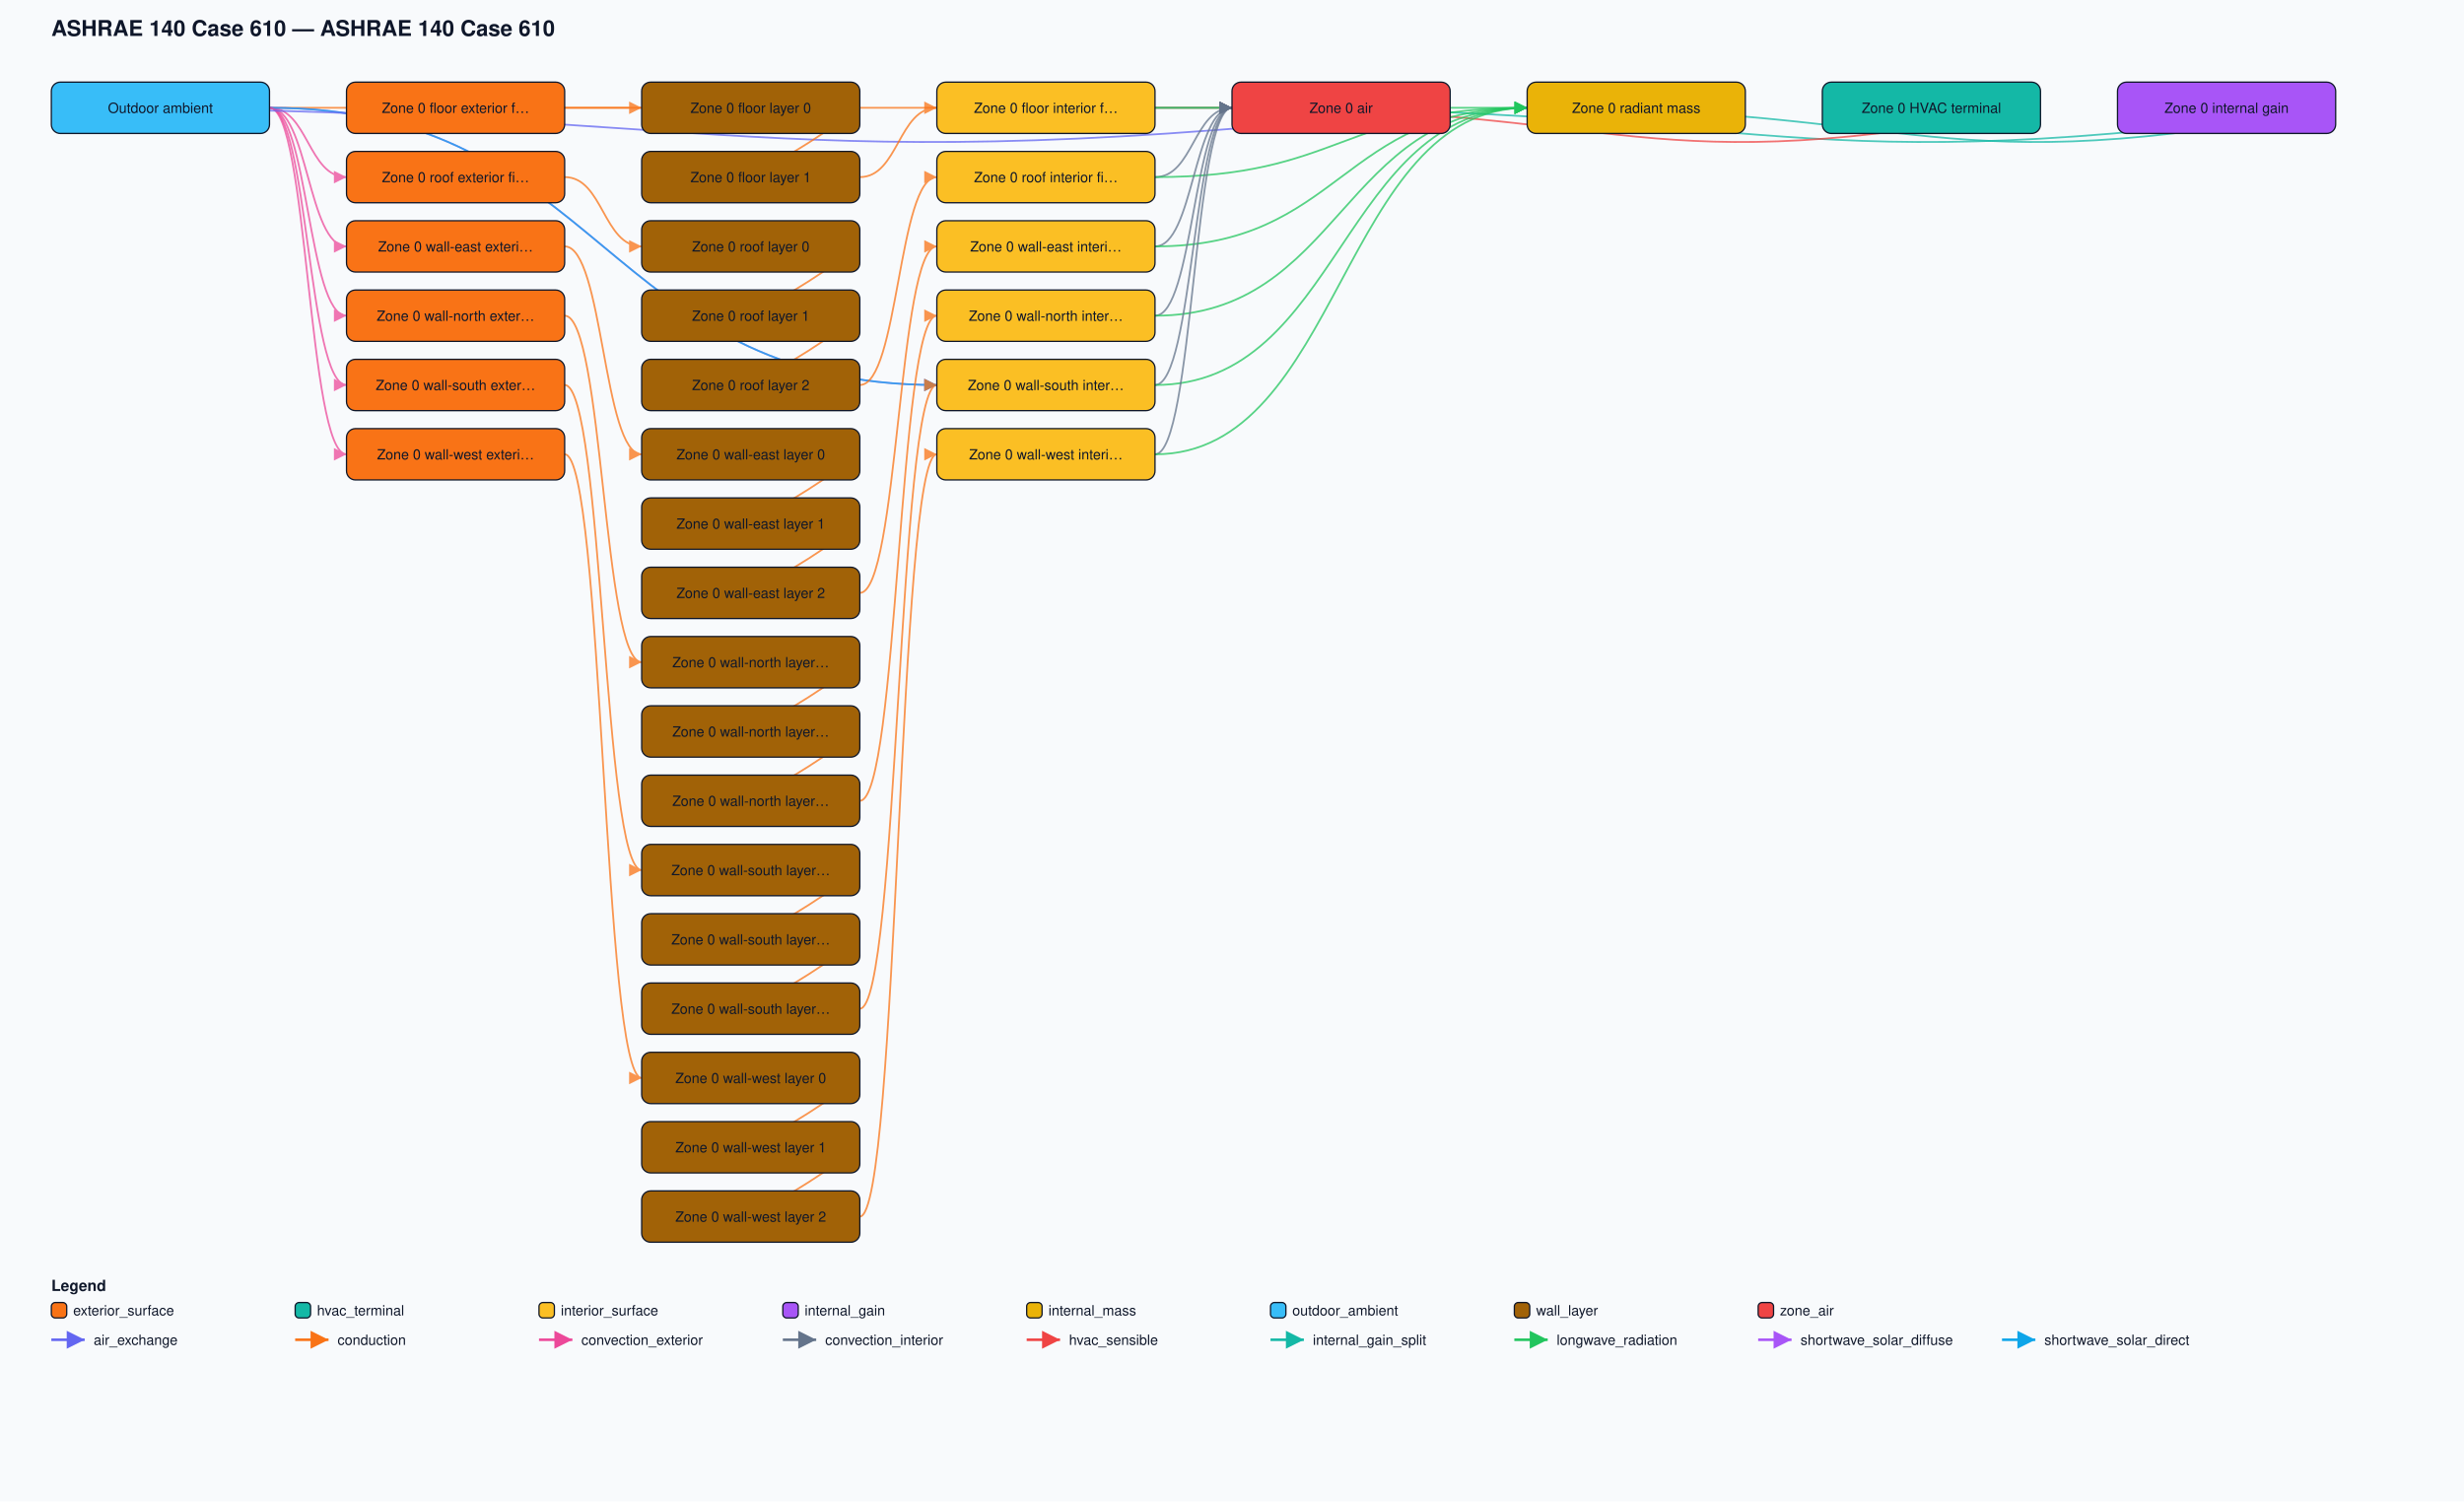
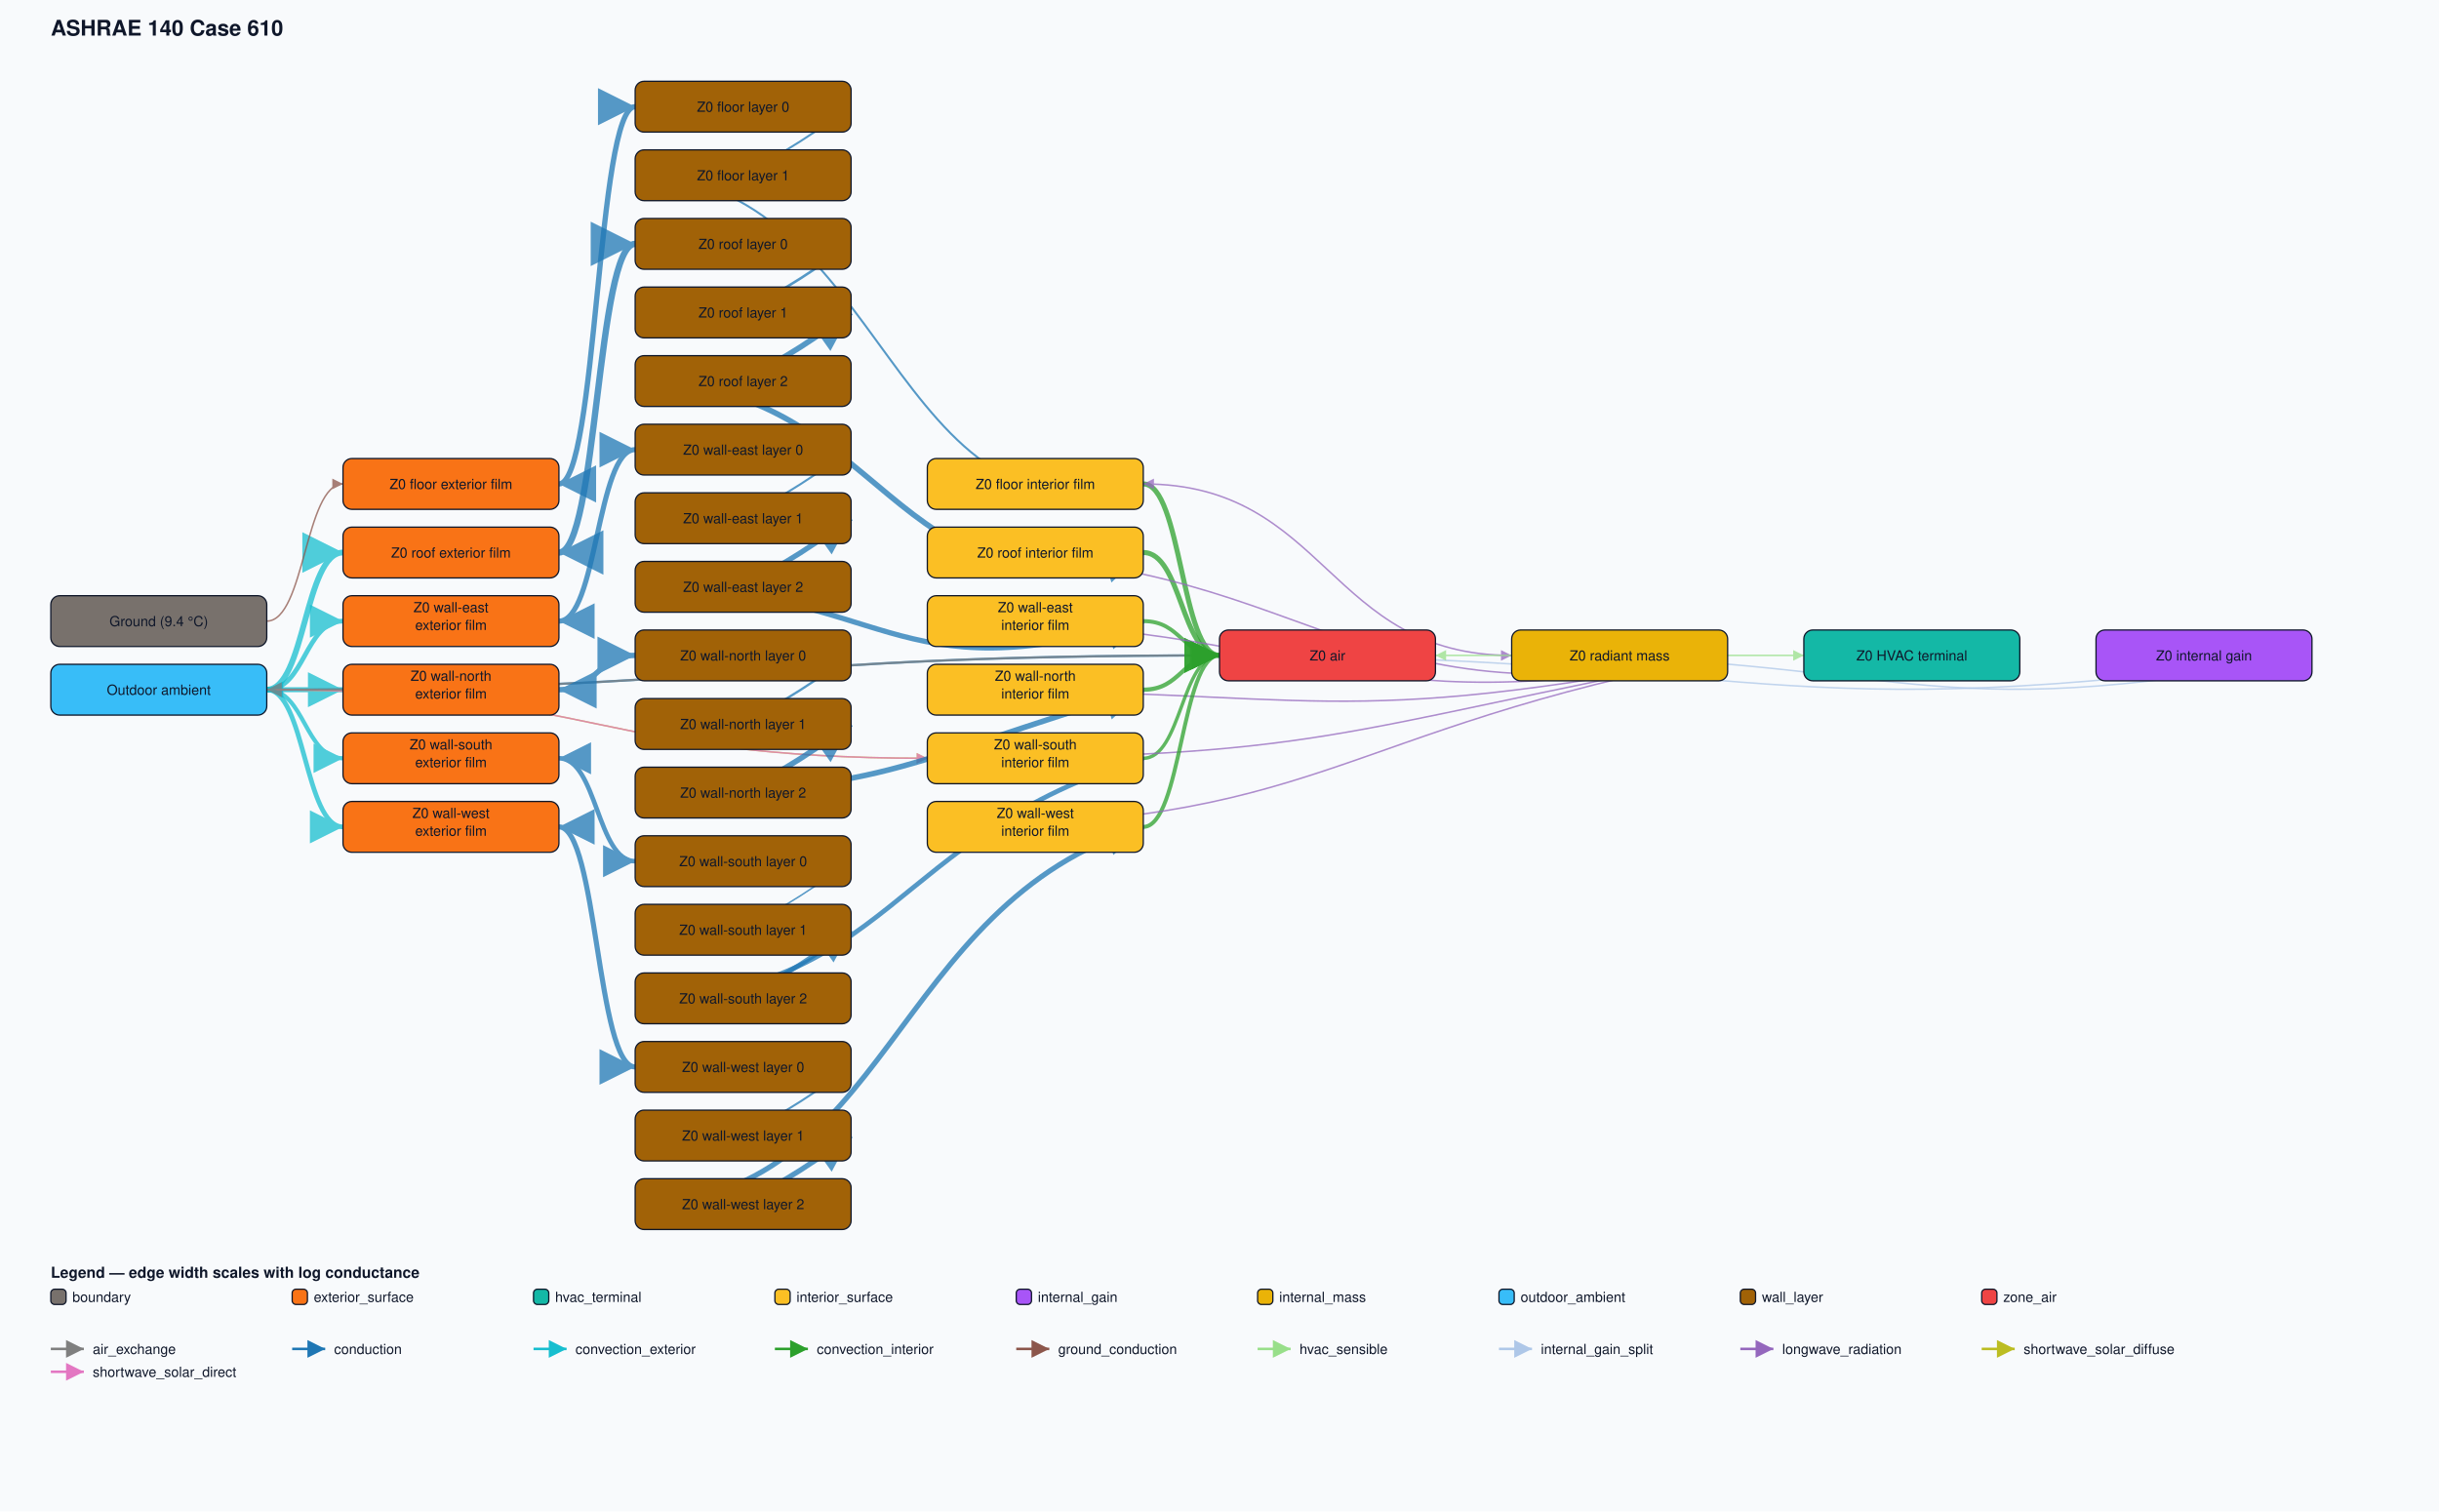
- <svg xmlns="http://www.w3.org/2000/svg" width="1920" height="1170" viewBox="0 0 1920 1170" font-family="Helvetica,Arial,sans-serif">
-   <rect width="1920" height="1170" fill="#f8fafc" />
-   <text x="40" y="28" font-size="17" font-weight="bold" fill="#0f172a">ASHRAE 140 Case 610 — ASHRAE 140 Case 610</text>
+ <svg xmlns="http://www.w3.org/2000/svg" width="1920" height="1190" viewBox="0 0 1920 1190" font-family="Helvetica,Arial,sans-serif" role="img">
+   <rect width="1920" height="1190" fill="#f8fafc" />
+   <text x="40" y="28" font-size="17" font-weight="bold" fill="#0f172a">ASHRAE 140 Case 610</text>
  <defs>
    <marker id="arrow0" viewBox="0 0 10 10" refX="10" refY="5" markerWidth="7" markerHeight="7" orient="auto-start-reverse">
-       <path d="M 0 0 L 10 5 L 0 10 z" fill="#0ea5e9" />
+       <path d="M 0 0 L 10 5 L 0 10 z" fill="#7f7f7f" />
    </marker>
    <marker id="arrow1" viewBox="0 0 10 10" refX="10" refY="5" markerWidth="7" markerHeight="7" orient="auto-start-reverse">
-       <path d="M 0 0 L 10 5 L 0 10 z" fill="#f97316" />
+       <path d="M 0 0 L 10 5 L 0 10 z" fill="#1f77b4" />
    </marker>
    <marker id="arrow2" viewBox="0 0 10 10" refX="10" refY="5" markerWidth="7" markerHeight="7" orient="auto-start-reverse">
-       <path d="M 0 0 L 10 5 L 0 10 z" fill="#22c55e" />
+       <path d="M 0 0 L 10 5 L 0 10 z" fill="#17becf" />
    </marker>
    <marker id="arrow3" viewBox="0 0 10 10" refX="10" refY="5" markerWidth="7" markerHeight="7" orient="auto-start-reverse">
-       <path d="M 0 0 L 10 5 L 0 10 z" fill="#a855f7" />
+       <path d="M 0 0 L 10 5 L 0 10 z" fill="#2ca02c" />
    </marker>
    <marker id="arrow4" viewBox="0 0 10 10" refX="10" refY="5" markerWidth="7" markerHeight="7" orient="auto-start-reverse">
-       <path d="M 0 0 L 10 5 L 0 10 z" fill="#ef4444" />
+       <path d="M 0 0 L 10 5 L 0 10 z" fill="#8c564b" />
    </marker>
    <marker id="arrow5" viewBox="0 0 10 10" refX="10" refY="5" markerWidth="7" markerHeight="7" orient="auto-start-reverse">
-       <path d="M 0 0 L 10 5 L 0 10 z" fill="#eab308" />
+       <path d="M 0 0 L 10 5 L 0 10 z" fill="#98df8a" />
    </marker>
    <marker id="arrow6" viewBox="0 0 10 10" refX="10" refY="5" markerWidth="7" markerHeight="7" orient="auto-start-reverse">
-       <path d="M 0 0 L 10 5 L 0 10 z" fill="#14b8a6" />
+       <path d="M 0 0 L 10 5 L 0 10 z" fill="#aec7e8" />
    </marker>
    <marker id="arrow7" viewBox="0 0 10 10" refX="10" refY="5" markerWidth="7" markerHeight="7" orient="auto-start-reverse">
-       <path d="M 0 0 L 10 5 L 0 10 z" fill="#ec4899" />
+       <path d="M 0 0 L 10 5 L 0 10 z" fill="#9467bd" />
    </marker>
    <marker id="arrow8" viewBox="0 0 10 10" refX="10" refY="5" markerWidth="7" markerHeight="7" orient="auto-start-reverse">
-       <path d="M 0 0 L 10 5 L 0 10 z" fill="#6366f1" />
+       <path d="M 0 0 L 10 5 L 0 10 z" fill="#bcbd22" />
    </marker>
    <marker id="arrow9" viewBox="0 0 10 10" refX="10" refY="5" markerWidth="7" markerHeight="7" orient="auto-start-reverse">
-       <path d="M 0 0 L 10 5 L 0 10 z" fill="#64748b" />
+       <path d="M 0 0 L 10 5 L 0 10 z" fill="#e377c2" />
    </marker>
  </defs>
-   <path d="M 210 84 C 585.0 84, 585.0 84, 960 84" fill="none" stroke="#f97316" stroke-width="1.4" opacity="0.75" marker-end="url(#arrow1)" />
-   <path d="M 210 84 C 240.0 84, 240.0 138, 270 138" fill="none" stroke="#ec4899" stroke-width="1.4" opacity="0.75" marker-end="url(#arrow7)" />
-   <path d="M 210 84 C 240.0 84, 240.0 192, 270 192" fill="none" stroke="#ec4899" stroke-width="1.4" opacity="0.75" marker-end="url(#arrow7)" />
-   <path d="M 210 84 C 240.0 84, 240.0 246, 270 246" fill="none" stroke="#ec4899" stroke-width="1.4" opacity="0.75" marker-end="url(#arrow7)" />
-   <path d="M 210 84 C 240.0 84, 240.0 300, 270 300" fill="none" stroke="#ec4899" stroke-width="1.4" opacity="0.75" marker-end="url(#arrow7)" />
-   <path d="M 210 84 C 470.0 84, 470.0 300, 730 300" fill="none" stroke="#a855f7" stroke-width="1.4" opacity="0.75" marker-end="url(#arrow3)" />
-   <path d="M 210 84 C 470.0 84, 470.0 300, 730 300" fill="none" stroke="#0ea5e9" stroke-width="1.4" opacity="0.75" marker-end="url(#arrow0)" />
-   <path d="M 210 84 C 240.0 84, 240.0 354, 270 354" fill="none" stroke="#ec4899" stroke-width="1.4" opacity="0.75" marker-end="url(#arrow7)" />
-   <path d="M 1130 84 C 585.0 144, 585.0 84, 40 84" fill="none" stroke="#6366f1" stroke-width="1.4" opacity="0.75" marker-end="url(#arrow8)" />
-   <path d="M 440 84 C 470.0 84, 470.0 84, 500 84" fill="none" stroke="#f97316" stroke-width="1.4" opacity="0.75" marker-end="url(#arrow1)" />
-   <path d="M 900 84 C 930.0 84, 930.0 84, 960 84" fill="none" stroke="#64748b" stroke-width="1.4" opacity="0.75" marker-end="url(#arrow9)" />
-   <path d="M 900 84 C 1045.0 84, 1045.0 84, 1190 84" fill="none" stroke="#22c55e" stroke-width="1.4" opacity="0.75" marker-end="url(#arrow2)" />
-   <path d="M 670 84 C 585.0 144, 585.0 138, 500 138" fill="none" stroke="#f97316" stroke-width="1.4" opacity="0.75" marker-end="url(#arrow1)" />
-   <path d="M 670 138 C 700.0 138, 700.0 84, 730 84" fill="none" stroke="#f97316" stroke-width="1.4" opacity="0.75" marker-end="url(#arrow1)" />
-   <path d="M 1820 84 C 1390.0 144, 1390.0 84, 960 84" fill="none" stroke="#14b8a6" stroke-width="1.4" opacity="0.75" marker-end="url(#arrow6)" />
-   <path d="M 1820 84 C 1505.0 144, 1505.0 84, 1190 84" fill="none" stroke="#14b8a6" stroke-width="1.4" opacity="0.75" marker-end="url(#arrow6)" />
-   <path d="M 1590 84 C 1275.0 144, 1275.0 84, 960 84" fill="none" stroke="#ef4444" stroke-width="1.4" opacity="0.75" marker-end="url(#arrow4)" />
-   <path d="M 440 138 C 470.0 138, 470.0 192, 500 192" fill="none" stroke="#f97316" stroke-width="1.4" opacity="0.75" marker-end="url(#arrow1)" />
-   <path d="M 900 138 C 930.0 138, 930.0 84, 960 84" fill="none" stroke="#64748b" stroke-width="1.4" opacity="0.75" marker-end="url(#arrow9)" />
-   <path d="M 900 138 C 1045.0 138, 1045.0 84, 1190 84" fill="none" stroke="#22c55e" stroke-width="1.4" opacity="0.75" marker-end="url(#arrow2)" />
-   <path d="M 670 192 C 585.0 252, 585.0 246, 500 246" fill="none" stroke="#f97316" stroke-width="1.4" opacity="0.75" marker-end="url(#arrow1)" />
-   <path d="M 670 246 C 585.0 306, 585.0 300, 500 300" fill="none" stroke="#f97316" stroke-width="1.4" opacity="0.75" marker-end="url(#arrow1)" />
-   <path d="M 670 300 C 700.0 300, 700.0 138, 730 138" fill="none" stroke="#f97316" stroke-width="1.4" opacity="0.75" marker-end="url(#arrow1)" />
-   <path d="M 440 192 C 470.0 192, 470.0 354, 500 354" fill="none" stroke="#f97316" stroke-width="1.4" opacity="0.75" marker-end="url(#arrow1)" />
-   <path d="M 900 192 C 930.0 192, 930.0 84, 960 84" fill="none" stroke="#64748b" stroke-width="1.4" opacity="0.75" marker-end="url(#arrow9)" />
-   <path d="M 900 192 C 1045.0 192, 1045.0 84, 1190 84" fill="none" stroke="#22c55e" stroke-width="1.4" opacity="0.75" marker-end="url(#arrow2)" />
-   <path d="M 670 354 C 585.0 414, 585.0 408, 500 408" fill="none" stroke="#f97316" stroke-width="1.4" opacity="0.75" marker-end="url(#arrow1)" />
-   <path d="M 670 408 C 585.0 468, 585.0 462, 500 462" fill="none" stroke="#f97316" stroke-width="1.4" opacity="0.75" marker-end="url(#arrow1)" />
-   <path d="M 670 462 C 700.0 462, 700.0 192, 730 192" fill="none" stroke="#f97316" stroke-width="1.4" opacity="0.75" marker-end="url(#arrow1)" />
-   <path d="M 440 246 C 470.0 246, 470.0 516, 500 516" fill="none" stroke="#f97316" stroke-width="1.4" opacity="0.75" marker-end="url(#arrow1)" />
-   <path d="M 900 246 C 930.0 246, 930.0 84, 960 84" fill="none" stroke="#64748b" stroke-width="1.4" opacity="0.75" marker-end="url(#arrow9)" />
-   <path d="M 900 246 C 1045.0 246, 1045.0 84, 1190 84" fill="none" stroke="#22c55e" stroke-width="1.4" opacity="0.75" marker-end="url(#arrow2)" />
-   <path d="M 670 516 C 585.0 576, 585.0 570, 500 570" fill="none" stroke="#f97316" stroke-width="1.4" opacity="0.75" marker-end="url(#arrow1)" />
-   <path d="M 670 570 C 585.0 630, 585.0 624, 500 624" fill="none" stroke="#f97316" stroke-width="1.4" opacity="0.75" marker-end="url(#arrow1)" />
-   <path d="M 670 624 C 700.0 624, 700.0 246, 730 246" fill="none" stroke="#f97316" stroke-width="1.4" opacity="0.75" marker-end="url(#arrow1)" />
-   <path d="M 440 300 C 470.0 300, 470.0 678, 500 678" fill="none" stroke="#f97316" stroke-width="1.4" opacity="0.75" marker-end="url(#arrow1)" />
-   <path d="M 900 300 C 930.0 300, 930.0 84, 960 84" fill="none" stroke="#64748b" stroke-width="1.4" opacity="0.75" marker-end="url(#arrow9)" />
-   <path d="M 900 300 C 1045.0 300, 1045.0 84, 1190 84" fill="none" stroke="#22c55e" stroke-width="1.4" opacity="0.75" marker-end="url(#arrow2)" />
-   <path d="M 670 678 C 585.0 738, 585.0 732, 500 732" fill="none" stroke="#f97316" stroke-width="1.4" opacity="0.75" marker-end="url(#arrow1)" />
-   <path d="M 670 732 C 585.0 792, 585.0 786, 500 786" fill="none" stroke="#f97316" stroke-width="1.4" opacity="0.75" marker-end="url(#arrow1)" />
-   <path d="M 670 786 C 700.0 786, 700.0 300, 730 300" fill="none" stroke="#f97316" stroke-width="1.4" opacity="0.75" marker-end="url(#arrow1)" />
-   <path d="M 440 354 C 470.0 354, 470.0 840, 500 840" fill="none" stroke="#f97316" stroke-width="1.4" opacity="0.75" marker-end="url(#arrow1)" />
-   <path d="M 900 354 C 930.0 354, 930.0 84, 960 84" fill="none" stroke="#64748b" stroke-width="1.4" opacity="0.75" marker-end="url(#arrow9)" />
-   <path d="M 900 354 C 1045.0 354, 1045.0 84, 1190 84" fill="none" stroke="#22c55e" stroke-width="1.4" opacity="0.75" marker-end="url(#arrow2)" />
-   <path d="M 670 840 C 585.0 900, 585.0 894, 500 894" fill="none" stroke="#f97316" stroke-width="1.4" opacity="0.75" marker-end="url(#arrow1)" />
-   <path d="M 670 894 C 585.0 954, 585.0 948, 500 948" fill="none" stroke="#f97316" stroke-width="1.4" opacity="0.75" marker-end="url(#arrow1)" />
-   <path d="M 670 948 C 700.0 948, 700.0 354, 730 354" fill="none" stroke="#f97316" stroke-width="1.4" opacity="0.75" marker-end="url(#arrow1)" />
-   <g>
-     <rect x="40" y="64" width="170" height="40" rx="7" fill="#38bdf8" stroke="#0f172a" stroke-width="1" />
-     <text x="125" y="88" font-size="11" text-anchor="middle" fill="#0f172a">Outdoor ambient</text>
-   </g>
-   <g>
-     <rect x="960" y="64" width="170" height="40" rx="7" fill="#ef4444" stroke="#0f172a" stroke-width="1" />
-     <text x="1045" y="88" font-size="11" text-anchor="middle" fill="#0f172a">Zone 0 air</text>
-   </g>
-   <g>
-     <rect x="270" y="64" width="170" height="40" rx="7" fill="#f97316" stroke="#0f172a" stroke-width="1" />
-     <text x="355" y="88" font-size="11" text-anchor="middle" fill="#0f172a">Zone 0 floor exterior f…</text>
-   </g>
-   <g>
-     <rect x="730" y="64" width="170" height="40" rx="7" fill="#fbbf24" stroke="#0f172a" stroke-width="1" />
-     <text x="815" y="88" font-size="11" text-anchor="middle" fill="#0f172a">Zone 0 floor interior f…</text>
-   </g>
-   <g>
-     <rect x="500" y="64" width="170" height="40" rx="7" fill="#a16207" stroke="#0f172a" stroke-width="1" />
-     <text x="585" y="88" font-size="11" text-anchor="middle" fill="#0f172a">Zone 0 floor layer 0</text>
-   </g>
-   <g>
-     <rect x="500" y="118" width="170" height="40" rx="7" fill="#a16207" stroke="#0f172a" stroke-width="1" />
-     <text x="585" y="142" font-size="11" text-anchor="middle" fill="#0f172a">Zone 0 floor layer 1</text>
-   </g>
-   <g>
-     <rect x="1650" y="64" width="170" height="40" rx="7" fill="#a855f7" stroke="#0f172a" stroke-width="1" />
-     <text x="1735" y="88" font-size="11" text-anchor="middle" fill="#0f172a">Zone 0 internal gain</text>
-   </g>
-   <g>
-     <rect x="1420" y="64" width="170" height="40" rx="7" fill="#14b8a6" stroke="#0f172a" stroke-width="1" />
-     <text x="1505" y="88" font-size="11" text-anchor="middle" fill="#0f172a">Zone 0 HVAC terminal</text>
-   </g>
-   <g>
-     <rect x="1190" y="64" width="170" height="40" rx="7" fill="#eab308" stroke="#0f172a" stroke-width="1" />
-     <text x="1275" y="88" font-size="11" text-anchor="middle" fill="#0f172a">Zone 0 radiant mass</text>
-   </g>
-   <g>
-     <rect x="270" y="118" width="170" height="40" rx="7" fill="#f97316" stroke="#0f172a" stroke-width="1" />
-     <text x="355" y="142" font-size="11" text-anchor="middle" fill="#0f172a">Zone 0 roof exterior fi…</text>
-   </g>
-   <g>
-     <rect x="730" y="118" width="170" height="40" rx="7" fill="#fbbf24" stroke="#0f172a" stroke-width="1" />
-     <text x="815" y="142" font-size="11" text-anchor="middle" fill="#0f172a">Zone 0 roof interior fi…</text>
-   </g>
-   <g>
-     <rect x="500" y="172" width="170" height="40" rx="7" fill="#a16207" stroke="#0f172a" stroke-width="1" />
-     <text x="585" y="196" font-size="11" text-anchor="middle" fill="#0f172a">Zone 0 roof layer 0</text>
-   </g>
-   <g>
-     <rect x="500" y="226" width="170" height="40" rx="7" fill="#a16207" stroke="#0f172a" stroke-width="1" />
-     <text x="585" y="250" font-size="11" text-anchor="middle" fill="#0f172a">Zone 0 roof layer 1</text>
-   </g>
-   <g>
-     <rect x="500" y="280" width="170" height="40" rx="7" fill="#a16207" stroke="#0f172a" stroke-width="1" />
-     <text x="585" y="304" font-size="11" text-anchor="middle" fill="#0f172a">Zone 0 roof layer 2</text>
-   </g>
-   <g>
-     <rect x="270" y="172" width="170" height="40" rx="7" fill="#f97316" stroke="#0f172a" stroke-width="1" />
-     <text x="355" y="196" font-size="11" text-anchor="middle" fill="#0f172a">Zone 0 wall-east exteri…</text>
-   </g>
-   <g>
-     <rect x="730" y="172" width="170" height="40" rx="7" fill="#fbbf24" stroke="#0f172a" stroke-width="1" />
-     <text x="815" y="196" font-size="11" text-anchor="middle" fill="#0f172a">Zone 0 wall-east interi…</text>
-   </g>
-   <g>
-     <rect x="500" y="334" width="170" height="40" rx="7" fill="#a16207" stroke="#0f172a" stroke-width="1" />
-     <text x="585" y="358" font-size="11" text-anchor="middle" fill="#0f172a">Zone 0 wall-east layer 0</text>
-   </g>
-   <g>
-     <rect x="500" y="388" width="170" height="40" rx="7" fill="#a16207" stroke="#0f172a" stroke-width="1" />
-     <text x="585" y="412" font-size="11" text-anchor="middle" fill="#0f172a">Zone 0 wall-east layer 1</text>
-   </g>
-   <g>
-     <rect x="500" y="442" width="170" height="40" rx="7" fill="#a16207" stroke="#0f172a" stroke-width="1" />
-     <text x="585" y="466" font-size="11" text-anchor="middle" fill="#0f172a">Zone 0 wall-east layer 2</text>
-   </g>
-   <g>
-     <rect x="270" y="226" width="170" height="40" rx="7" fill="#f97316" stroke="#0f172a" stroke-width="1" />
-     <text x="355" y="250" font-size="11" text-anchor="middle" fill="#0f172a">Zone 0 wall-north exter…</text>
-   </g>
-   <g>
-     <rect x="730" y="226" width="170" height="40" rx="7" fill="#fbbf24" stroke="#0f172a" stroke-width="1" />
-     <text x="815" y="250" font-size="11" text-anchor="middle" fill="#0f172a">Zone 0 wall-north inter…</text>
-   </g>
-   <g>
-     <rect x="500" y="496" width="170" height="40" rx="7" fill="#a16207" stroke="#0f172a" stroke-width="1" />
-     <text x="585" y="520" font-size="11" text-anchor="middle" fill="#0f172a">Zone 0 wall-north layer…</text>
-   </g>
-   <g>
-     <rect x="500" y="550" width="170" height="40" rx="7" fill="#a16207" stroke="#0f172a" stroke-width="1" />
-     <text x="585" y="574" font-size="11" text-anchor="middle" fill="#0f172a">Zone 0 wall-north layer…</text>
-   </g>
-   <g>
-     <rect x="500" y="604" width="170" height="40" rx="7" fill="#a16207" stroke="#0f172a" stroke-width="1" />
-     <text x="585" y="628" font-size="11" text-anchor="middle" fill="#0f172a">Zone 0 wall-north layer…</text>
-   </g>
-   <g>
-     <rect x="270" y="280" width="170" height="40" rx="7" fill="#f97316" stroke="#0f172a" stroke-width="1" />
-     <text x="355" y="304" font-size="11" text-anchor="middle" fill="#0f172a">Zone 0 wall-south exter…</text>
-   </g>
-   <g>
-     <rect x="730" y="280" width="170" height="40" rx="7" fill="#fbbf24" stroke="#0f172a" stroke-width="1" />
-     <text x="815" y="304" font-size="11" text-anchor="middle" fill="#0f172a">Zone 0 wall-south inter…</text>
-   </g>
-   <g>
-     <rect x="500" y="658" width="170" height="40" rx="7" fill="#a16207" stroke="#0f172a" stroke-width="1" />
-     <text x="585" y="682" font-size="11" text-anchor="middle" fill="#0f172a">Zone 0 wall-south layer…</text>
-   </g>
-   <g>
-     <rect x="500" y="712" width="170" height="40" rx="7" fill="#a16207" stroke="#0f172a" stroke-width="1" />
-     <text x="585" y="736" font-size="11" text-anchor="middle" fill="#0f172a">Zone 0 wall-south layer…</text>
-   </g>
-   <g>
-     <rect x="500" y="766" width="170" height="40" rx="7" fill="#a16207" stroke="#0f172a" stroke-width="1" />
-     <text x="585" y="790" font-size="11" text-anchor="middle" fill="#0f172a">Zone 0 wall-south layer…</text>
-   </g>
-   <g>
-     <rect x="270" y="334" width="170" height="40" rx="7" fill="#f97316" stroke="#0f172a" stroke-width="1" />
-     <text x="355" y="358" font-size="11" text-anchor="middle" fill="#0f172a">Zone 0 wall-west exteri…</text>
-   </g>
-   <g>
-     <rect x="730" y="334" width="170" height="40" rx="7" fill="#fbbf24" stroke="#0f172a" stroke-width="1" />
-     <text x="815" y="358" font-size="11" text-anchor="middle" fill="#0f172a">Zone 0 wall-west interi…</text>
-   </g>
-   <g>
-     <rect x="500" y="820" width="170" height="40" rx="7" fill="#a16207" stroke="#0f172a" stroke-width="1" />
-     <text x="585" y="844" font-size="11" text-anchor="middle" fill="#0f172a">Zone 0 wall-west layer 0</text>
-   </g>
-   <g>
-     <rect x="500" y="874" width="170" height="40" rx="7" fill="#a16207" stroke="#0f172a" stroke-width="1" />
-     <text x="585" y="898" font-size="11" text-anchor="middle" fill="#0f172a">Zone 0 wall-west layer 1</text>
-   </g>
-   <g>
-     <rect x="500" y="928" width="170" height="40" rx="7" fill="#a16207" stroke="#0f172a" stroke-width="1" />
-     <text x="585" y="952" font-size="11" text-anchor="middle" fill="#0f172a">Zone 0 wall-west layer 2</text>
-   </g>
-   <text x="40" y="1006" font-size="12" font-weight="bold" fill="#0f172a">Legend</text>
-   <rect x="40" y="1015" width="12" height="12" rx="3" fill="#f97316" stroke="#0f172a" />
-   <text x="57" y="1025" font-size="11" fill="#0f172a">exterior_surface</text>
-   <rect x="230" y="1015" width="12" height="12" rx="3" fill="#14b8a6" stroke="#0f172a" />
-   <text x="247" y="1025" font-size="11" fill="#0f172a">hvac_terminal</text>
-   <rect x="420" y="1015" width="12" height="12" rx="3" fill="#fbbf24" stroke="#0f172a" />
-   <text x="437" y="1025" font-size="11" fill="#0f172a">interior_surface</text>
-   <rect x="610" y="1015" width="12" height="12" rx="3" fill="#a855f7" stroke="#0f172a" />
-   <text x="627" y="1025" font-size="11" fill="#0f172a">internal_gain</text>
-   <rect x="800" y="1015" width="12" height="12" rx="3" fill="#eab308" stroke="#0f172a" />
-   <text x="817" y="1025" font-size="11" fill="#0f172a">internal_mass</text>
-   <rect x="990" y="1015" width="12" height="12" rx="3" fill="#38bdf8" stroke="#0f172a" />
-   <text x="1007" y="1025" font-size="11" fill="#0f172a">outdoor_ambient</text>
-   <rect x="1180" y="1015" width="12" height="12" rx="3" fill="#a16207" stroke="#0f172a" />
-   <text x="1197" y="1025" font-size="11" fill="#0f172a">wall_layer</text>
-   <rect x="1370" y="1015" width="12" height="12" rx="3" fill="#ef4444" stroke="#0f172a" />
-   <text x="1387" y="1025" font-size="11" fill="#0f172a">zone_air</text>
-   <path d="M 40 1044 L 66 1044" stroke="#6366f1" stroke-width="2" marker-end="url(#arrow8)" />
-   <text x="73" y="1048" font-size="11" fill="#0f172a">air_exchange</text>
-   <path d="M 230 1044 L 256 1044" stroke="#f97316" stroke-width="2" marker-end="url(#arrow1)" />
-   <text x="263" y="1048" font-size="11" fill="#0f172a">conduction</text>
-   <path d="M 420 1044 L 446 1044" stroke="#ec4899" stroke-width="2" marker-end="url(#arrow7)" />
-   <text x="453" y="1048" font-size="11" fill="#0f172a">convection_exterior</text>
-   <path d="M 610 1044 L 636 1044" stroke="#64748b" stroke-width="2" marker-end="url(#arrow9)" />
-   <text x="643" y="1048" font-size="11" fill="#0f172a">convection_interior</text>
-   <path d="M 800 1044 L 826 1044" stroke="#ef4444" stroke-width="2" marker-end="url(#arrow4)" />
-   <text x="833" y="1048" font-size="11" fill="#0f172a">hvac_sensible</text>
-   <path d="M 990 1044 L 1016 1044" stroke="#14b8a6" stroke-width="2" marker-end="url(#arrow6)" />
-   <text x="1023" y="1048" font-size="11" fill="#0f172a">internal_gain_split</text>
-   <path d="M 1180 1044 L 1206 1044" stroke="#22c55e" stroke-width="2" marker-end="url(#arrow2)" />
-   <text x="1213" y="1048" font-size="11" fill="#0f172a">longwave_radiation</text>
-   <path d="M 1370 1044 L 1396 1044" stroke="#a855f7" stroke-width="2" marker-end="url(#arrow3)" />
-   <text x="1403" y="1048" font-size="11" fill="#0f172a">shortwave_solar_diffuse</text>
-   <path d="M 1560 1044 L 1586 1044" stroke="#0ea5e9" stroke-width="2" marker-end="url(#arrow0)" />
-   <text x="1593" y="1048" font-size="11" fill="#0f172a">shortwave_solar_direct</text>
+   <path d="M 210.0 543.0 C 585.0 543.0, 585.0 516.0, 960.0 516.0" fill="none" stroke="#1f77b4" stroke-width="1.84" opacity="0.75" marker-end="url(#arrow1)" marker-start="url(#arrow1)" />
+   <path d="M 210.0 543.0 C 240.0 543.0, 240.0 435.0, 270.0 435.0" fill="none" stroke="#17becf" stroke-width="4.57" opacity="0.75" marker-end="url(#arrow2)" />
+   <path d="M 210.0 543.0 C 240.0 543.0, 240.0 489.0, 270.0 489.0" fill="none" stroke="#17becf" stroke-width="3.72" opacity="0.75" marker-end="url(#arrow2)" />
+   <path d="M 210.0 543.0 C 240.0 543.0, 240.0 543.0, 270.0 543.0" fill="none" stroke="#17becf" stroke-width="3.94" opacity="0.75" marker-end="url(#arrow2)" />
+   <path d="M 210.0 543.0 C 240.0 543.0, 240.0 597.0, 270.0 597.0" fill="none" stroke="#17becf" stroke-width="3.31" opacity="0.75" marker-end="url(#arrow2)" />
+   <path d="M 210.0 543.0 C 470.0 543.0, 470.0 597.0, 730.0 597.0" fill="none" stroke="#bcbd22" stroke-width="1.20" opacity="0.75" marker-end="url(#arrow8)" />
+   <path d="M 210.0 543.0 C 470.0 543.0, 470.0 597.0, 730.0 597.0" fill="none" stroke="#e377c2" stroke-width="1.20" opacity="0.75" marker-end="url(#arrow9)" />
+   <path d="M 210.0 543.0 C 240.0 543.0, 240.0 651.0, 270.0 651.0" fill="none" stroke="#17becf" stroke-width="3.72" opacity="0.75" marker-end="url(#arrow2)" />
+   <path d="M 210.0 543.0 C 585.0 543.0, 585.0 516.0, 960.0 516.0" fill="none" stroke="#7f7f7f" stroke-width="1.69" opacity="0.75" marker-end="url(#arrow0)" marker-start="url(#arrow0)" />
+   <path d="M 440.0 381.0 C 470.0 381.0, 470.0 84.0, 500.0 84.0" fill="none" stroke="#1f77b4" stroke-width="4.18" opacity="0.75" marker-end="url(#arrow1)" marker-start="url(#arrow1)" />
+   <path d="M 900.0 381.0 C 930.0 381.0, 930.0 516.0, 960.0 516.0" fill="none" stroke="#2ca02c" stroke-width="3.95" opacity="0.75" marker-end="url(#arrow3)" />
+   <path d="M 900.0 381.0 C 1045.0 381.0, 1045.0 516.0, 1190.0 516.0" fill="none" stroke="#9467bd" stroke-width="1.20" opacity="0.75" marker-end="url(#arrow7)" marker-start="url(#arrow7)" />
+   <path d="M 670.0 84.0 C 585.0 144.0, 585.0 138.0, 500.0 138.0" fill="none" stroke="#1f77b4" stroke-width="1.60" opacity="0.75" marker-end="url(#arrow1)" marker-start="url(#arrow1)" />
+   <path d="M 900.0 381.0 C 700.0 441.0, 700.0 138.0, 500.0 138.0" fill="none" stroke="#1f77b4" stroke-width="1.60" opacity="0.75" marker-end="url(#arrow1)" marker-start="url(#arrow1)" />
+   <path d="M 1820.0 516.0 C 1390.0 576.0, 1390.0 516.0, 960.0 516.0" fill="none" stroke="#aec7e8" stroke-width="1.20" opacity="0.75" marker-end="url(#arrow6)" />
+   <path d="M 1820.0 516.0 C 1505.0 576.0, 1505.0 516.0, 1190.0 516.0" fill="none" stroke="#aec7e8" stroke-width="1.20" opacity="0.75" marker-end="url(#arrow6)" />
+   <path d="M 1130.0 516.0 C 1275.0 516.0, 1275.0 516.0, 1420.0 516.0" fill="none" stroke="#98df8a" stroke-width="1.20" opacity="0.75" marker-end="url(#arrow5)" marker-start="url(#arrow5)" />
+   <path d="M 440.0 435.0 C 470.0 435.0, 470.0 192.0, 500.0 192.0" fill="none" stroke="#1f77b4" stroke-width="5.00" opacity="0.75" marker-end="url(#arrow1)" marker-start="url(#arrow1)" />
+   <path d="M 900.0 435.0 C 930.0 435.0, 930.0 516.0, 960.0 516.0" fill="none" stroke="#2ca02c" stroke-width="3.95" opacity="0.75" marker-end="url(#arrow3)" />
+   <path d="M 1360.0 516.0 C 1045.0 576.0, 1045.0 435.0, 730.0 435.0" fill="none" stroke="#9467bd" stroke-width="1.20" opacity="0.75" marker-end="url(#arrow7)" marker-start="url(#arrow7)" />
+   <path d="M 670.0 192.0 C 585.0 252.0, 585.0 246.0, 500.0 246.0" fill="none" stroke="#1f77b4" stroke-width="2.04" opacity="0.75" marker-end="url(#arrow1)" marker-start="url(#arrow1)" />
+   <path d="M 670.0 246.0 C 585.0 306.0, 585.0 300.0, 500.0 300.0" fill="none" stroke="#1f77b4" stroke-width="4.40" opacity="0.75" marker-end="url(#arrow1)" marker-start="url(#arrow1)" />
+   <path d="M 900.0 435.0 C 700.0 495.0, 700.0 300.0, 500.0 300.0" fill="none" stroke="#1f77b4" stroke-width="4.40" opacity="0.75" marker-end="url(#arrow1)" marker-start="url(#arrow1)" />
+   <path d="M 440.0 489.0 C 470.0 489.0, 470.0 354.0, 500.0 354.0" fill="none" stroke="#1f77b4" stroke-width="4.01" opacity="0.75" marker-end="url(#arrow1)" marker-start="url(#arrow1)" />
+   <path d="M 900.0 489.0 C 930.0 489.0, 930.0 516.0, 960.0 516.0" fill="none" stroke="#2ca02c" stroke-width="3.10" opacity="0.75" marker-end="url(#arrow3)" />
+   <path d="M 1360.0 516.0 C 1045.0 576.0, 1045.0 489.0, 730.0 489.0" fill="none" stroke="#9467bd" stroke-width="1.20" opacity="0.75" marker-end="url(#arrow7)" marker-start="url(#arrow7)" />
+   <path d="M 670.0 354.0 C 585.0 414.0, 585.0 408.0, 500.0 408.0" fill="none" stroke="#1f77b4" stroke-width="1.61" opacity="0.75" marker-end="url(#arrow1)" marker-start="url(#arrow1)" />
+   <path d="M 670.0 408.0 C 585.0 468.0, 585.0 462.0, 500.0 462.0" fill="none" stroke="#1f77b4" stroke-width="4.13" opacity="0.75" marker-end="url(#arrow1)" marker-start="url(#arrow1)" />
+   <path d="M 900.0 489.0 C 700.0 549.0, 700.0 462.0, 500.0 462.0" fill="none" stroke="#1f77b4" stroke-width="4.13" opacity="0.75" marker-end="url(#arrow1)" marker-start="url(#arrow1)" />
+   <path d="M 440.0 543.0 C 470.0 543.0, 470.0 516.0, 500.0 516.0" fill="none" stroke="#1f77b4" stroke-width="4.24" opacity="0.75" marker-end="url(#arrow1)" marker-start="url(#arrow1)" />
+   <path d="M 900.0 543.0 C 930.0 543.0, 930.0 516.0, 960.0 516.0" fill="none" stroke="#2ca02c" stroke-width="3.33" opacity="0.75" marker-end="url(#arrow3)" />
+   <path d="M 1360.0 516.0 C 1045.0 576.0, 1045.0 543.0, 730.0 543.0" fill="none" stroke="#9467bd" stroke-width="1.20" opacity="0.75" marker-end="url(#arrow7)" marker-start="url(#arrow7)" />
+   <path d="M 670.0 516.0 C 585.0 576.0, 585.0 570.0, 500.0 570.0" fill="none" stroke="#1f77b4" stroke-width="1.83" opacity="0.75" marker-end="url(#arrow1)" marker-start="url(#arrow1)" />
+   <path d="M 670.0 570.0 C 585.0 630.0, 585.0 624.0, 500.0 624.0" fill="none" stroke="#1f77b4" stroke-width="4.36" opacity="0.75" marker-end="url(#arrow1)" marker-start="url(#arrow1)" />
+   <path d="M 900.0 543.0 C 700.0 603.0, 700.0 624.0, 500.0 624.0" fill="none" stroke="#1f77b4" stroke-width="4.36" opacity="0.75" marker-end="url(#arrow1)" marker-start="url(#arrow1)" />
+   <path d="M 440.0 597.0 C 470.0 597.0, 470.0 678.0, 500.0 678.0" fill="none" stroke="#1f77b4" stroke-width="3.61" opacity="0.75" marker-end="url(#arrow1)" marker-start="url(#arrow1)" />
+   <path d="M 900.0 597.0 C 930.0 597.0, 930.0 516.0, 960.0 516.0" fill="none" stroke="#2ca02c" stroke-width="2.70" opacity="0.75" marker-end="url(#arrow3)" />
+   <path d="M 1360.0 516.0 C 1045.0 576.0, 1045.0 597.0, 730.0 597.0" fill="none" stroke="#9467bd" stroke-width="1.20" opacity="0.75" marker-end="url(#arrow7)" marker-start="url(#arrow7)" />
+   <path d="M 670.0 678.0 C 585.0 738.0, 585.0 732.0, 500.0 732.0" fill="none" stroke="#1f77b4" stroke-width="1.20" opacity="0.75" marker-end="url(#arrow1)" marker-start="url(#arrow1)" />
+   <path d="M 670.0 732.0 C 585.0 792.0, 585.0 786.0, 500.0 786.0" fill="none" stroke="#1f77b4" stroke-width="3.73" opacity="0.75" marker-end="url(#arrow1)" marker-start="url(#arrow1)" />
+   <path d="M 900.0 597.0 C 700.0 657.0, 700.0 786.0, 500.0 786.0" fill="none" stroke="#1f77b4" stroke-width="3.73" opacity="0.75" marker-end="url(#arrow1)" marker-start="url(#arrow1)" />
+   <path d="M 440.0 651.0 C 470.0 651.0, 470.0 840.0, 500.0 840.0" fill="none" stroke="#1f77b4" stroke-width="4.01" opacity="0.75" marker-end="url(#arrow1)" marker-start="url(#arrow1)" />
+   <path d="M 900.0 651.0 C 930.0 651.0, 930.0 516.0, 960.0 516.0" fill="none" stroke="#2ca02c" stroke-width="3.10" opacity="0.75" marker-end="url(#arrow3)" />
+   <path d="M 1360.0 516.0 C 1045.0 576.0, 1045.0 651.0, 730.0 651.0" fill="none" stroke="#9467bd" stroke-width="1.20" opacity="0.75" marker-end="url(#arrow7)" marker-start="url(#arrow7)" />
+   <path d="M 670.0 840.0 C 585.0 900.0, 585.0 894.0, 500.0 894.0" fill="none" stroke="#1f77b4" stroke-width="1.61" opacity="0.75" marker-end="url(#arrow1)" marker-start="url(#arrow1)" />
+   <path d="M 670.0 894.0 C 585.0 954.0, 585.0 948.0, 500.0 948.0" fill="none" stroke="#1f77b4" stroke-width="4.13" opacity="0.75" marker-end="url(#arrow1)" marker-start="url(#arrow1)" />
+   <path d="M 900.0 651.0 C 700.0 711.0, 700.0 948.0, 500.0 948.0" fill="none" stroke="#1f77b4" stroke-width="4.13" opacity="0.75" marker-end="url(#arrow1)" marker-start="url(#arrow1)" />
+   <path d="M 210.0 489.0 C 240.0 489.0, 240.0 381.0, 270.0 381.0" fill="none" stroke="#8c564b" stroke-width="1.20" opacity="0.75" marker-end="url(#arrow4)" />
+   <g>
+     <rect x="40.0" y="469.0" width="170" height="40" rx="7" fill="#78716c" stroke="#0f172a" stroke-width="1" />
+     <text x="125.0" y="493.0" font-size="11" text-anchor="middle" fill="#0f172a">Ground (9.4 °C)</text>
+   </g>
+   <g>
+     <rect x="40.0" y="523.0" width="170" height="40" rx="7" fill="#38bdf8" stroke="#0f172a" stroke-width="1" />
+     <text x="125.0" y="547.0" font-size="11" text-anchor="middle" fill="#0f172a">Outdoor ambient</text>
+   </g>
+   <g>
+     <rect x="960.0" y="496.0" width="170" height="40" rx="7" fill="#ef4444" stroke="#0f172a" stroke-width="1" />
+     <text x="1045.0" y="520.0" font-size="11" text-anchor="middle" fill="#0f172a">Z0 air</text>
+   </g>
+   <g>
+     <rect x="270.0" y="361.0" width="170" height="40" rx="7" fill="#f97316" stroke="#0f172a" stroke-width="1" />
+     <text x="355.0" y="385.0" font-size="11" text-anchor="middle" fill="#0f172a">Z0 floor exterior film</text>
+   </g>
+   <g>
+     <rect x="730.0" y="361.0" width="170" height="40" rx="7" fill="#fbbf24" stroke="#0f172a" stroke-width="1" />
+     <text x="815.0" y="385.0" font-size="11" text-anchor="middle" fill="#0f172a">Z0 floor interior film</text>
+   </g>
+   <g>
+     <rect x="500.0" y="64.0" width="170" height="40" rx="7" fill="#a16207" stroke="#0f172a" stroke-width="1" />
+     <text x="585.0" y="88.0" font-size="11" text-anchor="middle" fill="#0f172a">Z0 floor layer 0</text>
+   </g>
+   <g>
+     <rect x="500.0" y="118.0" width="170" height="40" rx="7" fill="#a16207" stroke="#0f172a" stroke-width="1" />
+     <text x="585.0" y="142.0" font-size="11" text-anchor="middle" fill="#0f172a">Z0 floor layer 1</text>
+   </g>
+   <g>
+     <rect x="1650.0" y="496.0" width="170" height="40" rx="7" fill="#a855f7" stroke="#0f172a" stroke-width="1" />
+     <text x="1735.0" y="520.0" font-size="11" text-anchor="middle" fill="#0f172a">Z0 internal gain</text>
+   </g>
+   <g>
+     <rect x="1420.0" y="496.0" width="170" height="40" rx="7" fill="#14b8a6" stroke="#0f172a" stroke-width="1" />
+     <text x="1505.0" y="520.0" font-size="11" text-anchor="middle" fill="#0f172a">Z0 HVAC terminal</text>
+   </g>
+   <g>
+     <rect x="1190.0" y="496.0" width="170" height="40" rx="7" fill="#eab308" stroke="#0f172a" stroke-width="1" />
+     <text x="1275.0" y="520.0" font-size="11" text-anchor="middle" fill="#0f172a">Z0 radiant mass</text>
+   </g>
+   <g>
+     <rect x="270.0" y="415.0" width="170" height="40" rx="7" fill="#f97316" stroke="#0f172a" stroke-width="1" />
+     <text x="355.0" y="439.0" font-size="11" text-anchor="middle" fill="#0f172a">Z0 roof exterior film</text>
+   </g>
+   <g>
+     <rect x="730.0" y="415.0" width="170" height="40" rx="7" fill="#fbbf24" stroke="#0f172a" stroke-width="1" />
+     <text x="815.0" y="439.0" font-size="11" text-anchor="middle" fill="#0f172a">Z0 roof interior film</text>
+   </g>
+   <g>
+     <rect x="500.0" y="172.0" width="170" height="40" rx="7" fill="#a16207" stroke="#0f172a" stroke-width="1" />
+     <text x="585.0" y="196.0" font-size="11" text-anchor="middle" fill="#0f172a">Z0 roof layer 0</text>
+   </g>
+   <g>
+     <rect x="500.0" y="226.0" width="170" height="40" rx="7" fill="#a16207" stroke="#0f172a" stroke-width="1" />
+     <text x="585.0" y="250.0" font-size="11" text-anchor="middle" fill="#0f172a">Z0 roof layer 1</text>
+   </g>
+   <g>
+     <rect x="500.0" y="280.0" width="170" height="40" rx="7" fill="#a16207" stroke="#0f172a" stroke-width="1" />
+     <text x="585.0" y="304.0" font-size="11" text-anchor="middle" fill="#0f172a">Z0 roof layer 2</text>
+   </g>
+   <g>
+     <rect x="270.0" y="469.0" width="170" height="40" rx="7" fill="#f97316" stroke="#0f172a" stroke-width="1" />
+     <text x="355.0" y="482.0" font-size="11" text-anchor="middle" fill="#0f172a">Z0 wall-east</text>
+     <text x="355.0" y="496.0" font-size="11" text-anchor="middle" fill="#0f172a">exterior film</text>
+   </g>
+   <g>
+     <rect x="730.0" y="469.0" width="170" height="40" rx="7" fill="#fbbf24" stroke="#0f172a" stroke-width="1" />
+     <text x="815.0" y="482.0" font-size="11" text-anchor="middle" fill="#0f172a">Z0 wall-east</text>
+     <text x="815.0" y="496.0" font-size="11" text-anchor="middle" fill="#0f172a">interior film</text>
+   </g>
+   <g>
+     <rect x="500.0" y="334.0" width="170" height="40" rx="7" fill="#a16207" stroke="#0f172a" stroke-width="1" />
+     <text x="585.0" y="358.0" font-size="11" text-anchor="middle" fill="#0f172a">Z0 wall-east layer 0</text>
+   </g>
+   <g>
+     <rect x="500.0" y="388.0" width="170" height="40" rx="7" fill="#a16207" stroke="#0f172a" stroke-width="1" />
+     <text x="585.0" y="412.0" font-size="11" text-anchor="middle" fill="#0f172a">Z0 wall-east layer 1</text>
+   </g>
+   <g>
+     <rect x="500.0" y="442.0" width="170" height="40" rx="7" fill="#a16207" stroke="#0f172a" stroke-width="1" />
+     <text x="585.0" y="466.0" font-size="11" text-anchor="middle" fill="#0f172a">Z0 wall-east layer 2</text>
+   </g>
+   <g>
+     <rect x="270.0" y="523.0" width="170" height="40" rx="7" fill="#f97316" stroke="#0f172a" stroke-width="1" />
+     <text x="355.0" y="536.0" font-size="11" text-anchor="middle" fill="#0f172a">Z0 wall-north</text>
+     <text x="355.0" y="550.0" font-size="11" text-anchor="middle" fill="#0f172a">exterior film</text>
+   </g>
+   <g>
+     <rect x="730.0" y="523.0" width="170" height="40" rx="7" fill="#fbbf24" stroke="#0f172a" stroke-width="1" />
+     <text x="815.0" y="536.0" font-size="11" text-anchor="middle" fill="#0f172a">Z0 wall-north</text>
+     <text x="815.0" y="550.0" font-size="11" text-anchor="middle" fill="#0f172a">interior film</text>
+   </g>
+   <g>
+     <rect x="500.0" y="496.0" width="170" height="40" rx="7" fill="#a16207" stroke="#0f172a" stroke-width="1" />
+     <text x="585.0" y="520.0" font-size="11" text-anchor="middle" fill="#0f172a">Z0 wall-north layer 0</text>
+   </g>
+   <g>
+     <rect x="500.0" y="550.0" width="170" height="40" rx="7" fill="#a16207" stroke="#0f172a" stroke-width="1" />
+     <text x="585.0" y="574.0" font-size="11" text-anchor="middle" fill="#0f172a">Z0 wall-north layer 1</text>
+   </g>
+   <g>
+     <rect x="500.0" y="604.0" width="170" height="40" rx="7" fill="#a16207" stroke="#0f172a" stroke-width="1" />
+     <text x="585.0" y="628.0" font-size="11" text-anchor="middle" fill="#0f172a">Z0 wall-north layer 2</text>
+   </g>
+   <g>
+     <rect x="270.0" y="577.0" width="170" height="40" rx="7" fill="#f97316" stroke="#0f172a" stroke-width="1" />
+     <text x="355.0" y="590.0" font-size="11" text-anchor="middle" fill="#0f172a">Z0 wall-south</text>
+     <text x="355.0" y="604.0" font-size="11" text-anchor="middle" fill="#0f172a">exterior film</text>
+   </g>
+   <g>
+     <rect x="730.0" y="577.0" width="170" height="40" rx="7" fill="#fbbf24" stroke="#0f172a" stroke-width="1" />
+     <text x="815.0" y="590.0" font-size="11" text-anchor="middle" fill="#0f172a">Z0 wall-south</text>
+     <text x="815.0" y="604.0" font-size="11" text-anchor="middle" fill="#0f172a">interior film</text>
+   </g>
+   <g>
+     <rect x="500.0" y="658.0" width="170" height="40" rx="7" fill="#a16207" stroke="#0f172a" stroke-width="1" />
+     <text x="585.0" y="682.0" font-size="11" text-anchor="middle" fill="#0f172a">Z0 wall-south layer 0</text>
+   </g>
+   <g>
+     <rect x="500.0" y="712.0" width="170" height="40" rx="7" fill="#a16207" stroke="#0f172a" stroke-width="1" />
+     <text x="585.0" y="736.0" font-size="11" text-anchor="middle" fill="#0f172a">Z0 wall-south layer 1</text>
+   </g>
+   <g>
+     <rect x="500.0" y="766.0" width="170" height="40" rx="7" fill="#a16207" stroke="#0f172a" stroke-width="1" />
+     <text x="585.0" y="790.0" font-size="11" text-anchor="middle" fill="#0f172a">Z0 wall-south layer 2</text>
+   </g>
+   <g>
+     <rect x="270.0" y="631.0" width="170" height="40" rx="7" fill="#f97316" stroke="#0f172a" stroke-width="1" />
+     <text x="355.0" y="644.0" font-size="11" text-anchor="middle" fill="#0f172a">Z0 wall-west</text>
+     <text x="355.0" y="658.0" font-size="11" text-anchor="middle" fill="#0f172a">exterior film</text>
+   </g>
+   <g>
+     <rect x="730.0" y="631.0" width="170" height="40" rx="7" fill="#fbbf24" stroke="#0f172a" stroke-width="1" />
+     <text x="815.0" y="644.0" font-size="11" text-anchor="middle" fill="#0f172a">Z0 wall-west</text>
+     <text x="815.0" y="658.0" font-size="11" text-anchor="middle" fill="#0f172a">interior film</text>
+   </g>
+   <g>
+     <rect x="500.0" y="820.0" width="170" height="40" rx="7" fill="#a16207" stroke="#0f172a" stroke-width="1" />
+     <text x="585.0" y="844.0" font-size="11" text-anchor="middle" fill="#0f172a">Z0 wall-west layer 0</text>
+   </g>
+   <g>
+     <rect x="500.0" y="874.0" width="170" height="40" rx="7" fill="#a16207" stroke="#0f172a" stroke-width="1" />
+     <text x="585.0" y="898.0" font-size="11" text-anchor="middle" fill="#0f172a">Z0 wall-west layer 1</text>
+   </g>
+   <g>
+     <rect x="500.0" y="928.0" width="170" height="40" rx="7" fill="#a16207" stroke="#0f172a" stroke-width="1" />
+     <text x="585.0" y="952.0" font-size="11" text-anchor="middle" fill="#0f172a">Z0 wall-west layer 2</text>
+   </g>
+   <text x="40" y="1006" font-size="12" font-weight="bold" fill="#0f172a">Legend — edge width scales with log conductance</text>
+   <rect x="40" y="1015" width="12" height="12" rx="3" fill="#78716c" stroke="#0f172a" />
+   <text x="57" y="1025" font-size="11" fill="#0f172a">boundary</text>
+   <rect x="230" y="1015" width="12" height="12" rx="3" fill="#f97316" stroke="#0f172a" />
+   <text x="247" y="1025" font-size="11" fill="#0f172a">exterior_surface</text>
+   <rect x="420" y="1015" width="12" height="12" rx="3" fill="#14b8a6" stroke="#0f172a" />
+   <text x="437" y="1025" font-size="11" fill="#0f172a">hvac_terminal</text>
+   <rect x="610" y="1015" width="12" height="12" rx="3" fill="#fbbf24" stroke="#0f172a" />
+   <text x="627" y="1025" font-size="11" fill="#0f172a">interior_surface</text>
+   <rect x="800" y="1015" width="12" height="12" rx="3" fill="#a855f7" stroke="#0f172a" />
+   <text x="817" y="1025" font-size="11" fill="#0f172a">internal_gain</text>
+   <rect x="990" y="1015" width="12" height="12" rx="3" fill="#eab308" stroke="#0f172a" />
+   <text x="1007" y="1025" font-size="11" fill="#0f172a">internal_mass</text>
+   <rect x="1180" y="1015" width="12" height="12" rx="3" fill="#38bdf8" stroke="#0f172a" />
+   <text x="1197" y="1025" font-size="11" fill="#0f172a">outdoor_ambient</text>
+   <rect x="1370" y="1015" width="12" height="12" rx="3" fill="#a16207" stroke="#0f172a" />
+   <text x="1387" y="1025" font-size="11" fill="#0f172a">wall_layer</text>
+   <rect x="1560" y="1015" width="12" height="12" rx="3" fill="#ef4444" stroke="#0f172a" />
+   <text x="1577" y="1025" font-size="11" fill="#0f172a">zone_air</text>
+   <path d="M 40 1062 L 66 1062" stroke="#7f7f7f" stroke-width="2" marker-end="url(#arrow0)" />
+   <text x="73" y="1066" font-size="11" fill="#0f172a">air_exchange</text>
+   <path d="M 230 1062 L 256 1062" stroke="#1f77b4" stroke-width="2" marker-end="url(#arrow1)" />
+   <text x="263" y="1066" font-size="11" fill="#0f172a">conduction</text>
+   <path d="M 420 1062 L 446 1062" stroke="#17becf" stroke-width="2" marker-end="url(#arrow2)" />
+   <text x="453" y="1066" font-size="11" fill="#0f172a">convection_exterior</text>
+   <path d="M 610 1062 L 636 1062" stroke="#2ca02c" stroke-width="2" marker-end="url(#arrow3)" />
+   <text x="643" y="1066" font-size="11" fill="#0f172a">convection_interior</text>
+   <path d="M 800 1062 L 826 1062" stroke="#8c564b" stroke-width="2" marker-end="url(#arrow4)" />
+   <text x="833" y="1066" font-size="11" fill="#0f172a">ground_conduction</text>
+   <path d="M 990 1062 L 1016 1062" stroke="#98df8a" stroke-width="2" marker-end="url(#arrow5)" />
+   <text x="1023" y="1066" font-size="11" fill="#0f172a">hvac_sensible</text>
+   <path d="M 1180 1062 L 1206 1062" stroke="#aec7e8" stroke-width="2" marker-end="url(#arrow6)" />
+   <text x="1213" y="1066" font-size="11" fill="#0f172a">internal_gain_split</text>
+   <path d="M 1370 1062 L 1396 1062" stroke="#9467bd" stroke-width="2" marker-end="url(#arrow7)" />
+   <text x="1403" y="1066" font-size="11" fill="#0f172a">longwave_radiation</text>
+   <path d="M 1560 1062 L 1586 1062" stroke="#bcbd22" stroke-width="2" marker-end="url(#arrow8)" />
+   <text x="1593" y="1066" font-size="11" fill="#0f172a">shortwave_solar_diffuse</text>
+   <path d="M 40 1080 L 66 1080" stroke="#e377c2" stroke-width="2" marker-end="url(#arrow9)" />
+   <text x="73" y="1084" font-size="11" fill="#0f172a">shortwave_solar_direct</text>
</svg>
